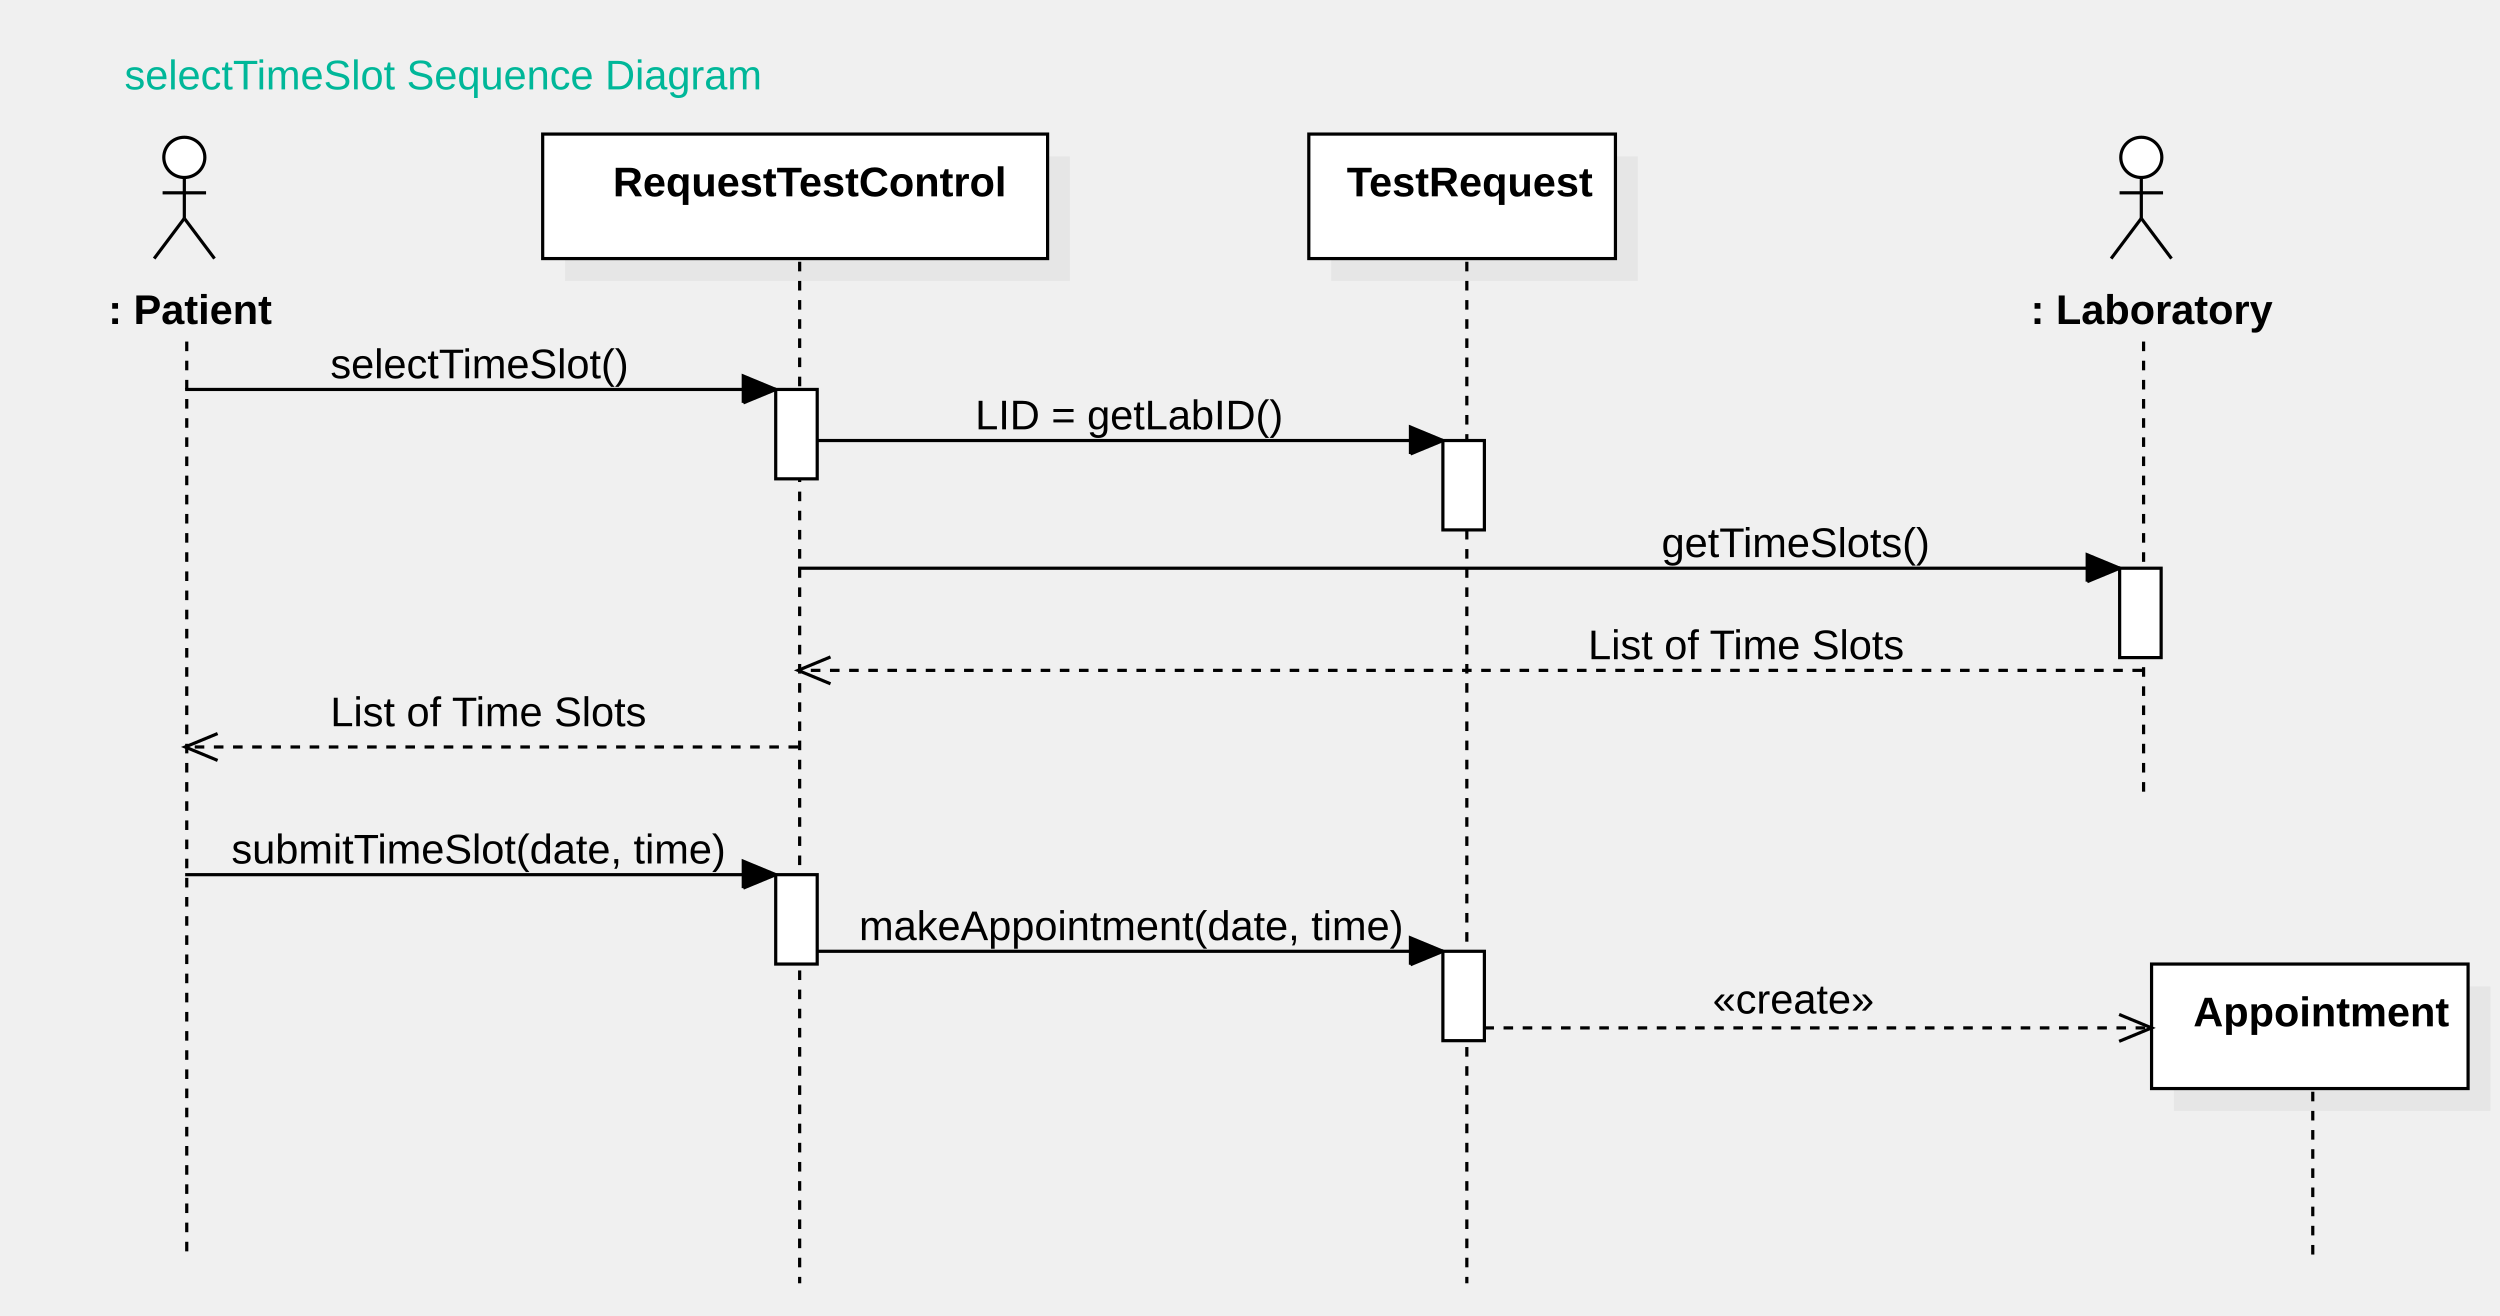
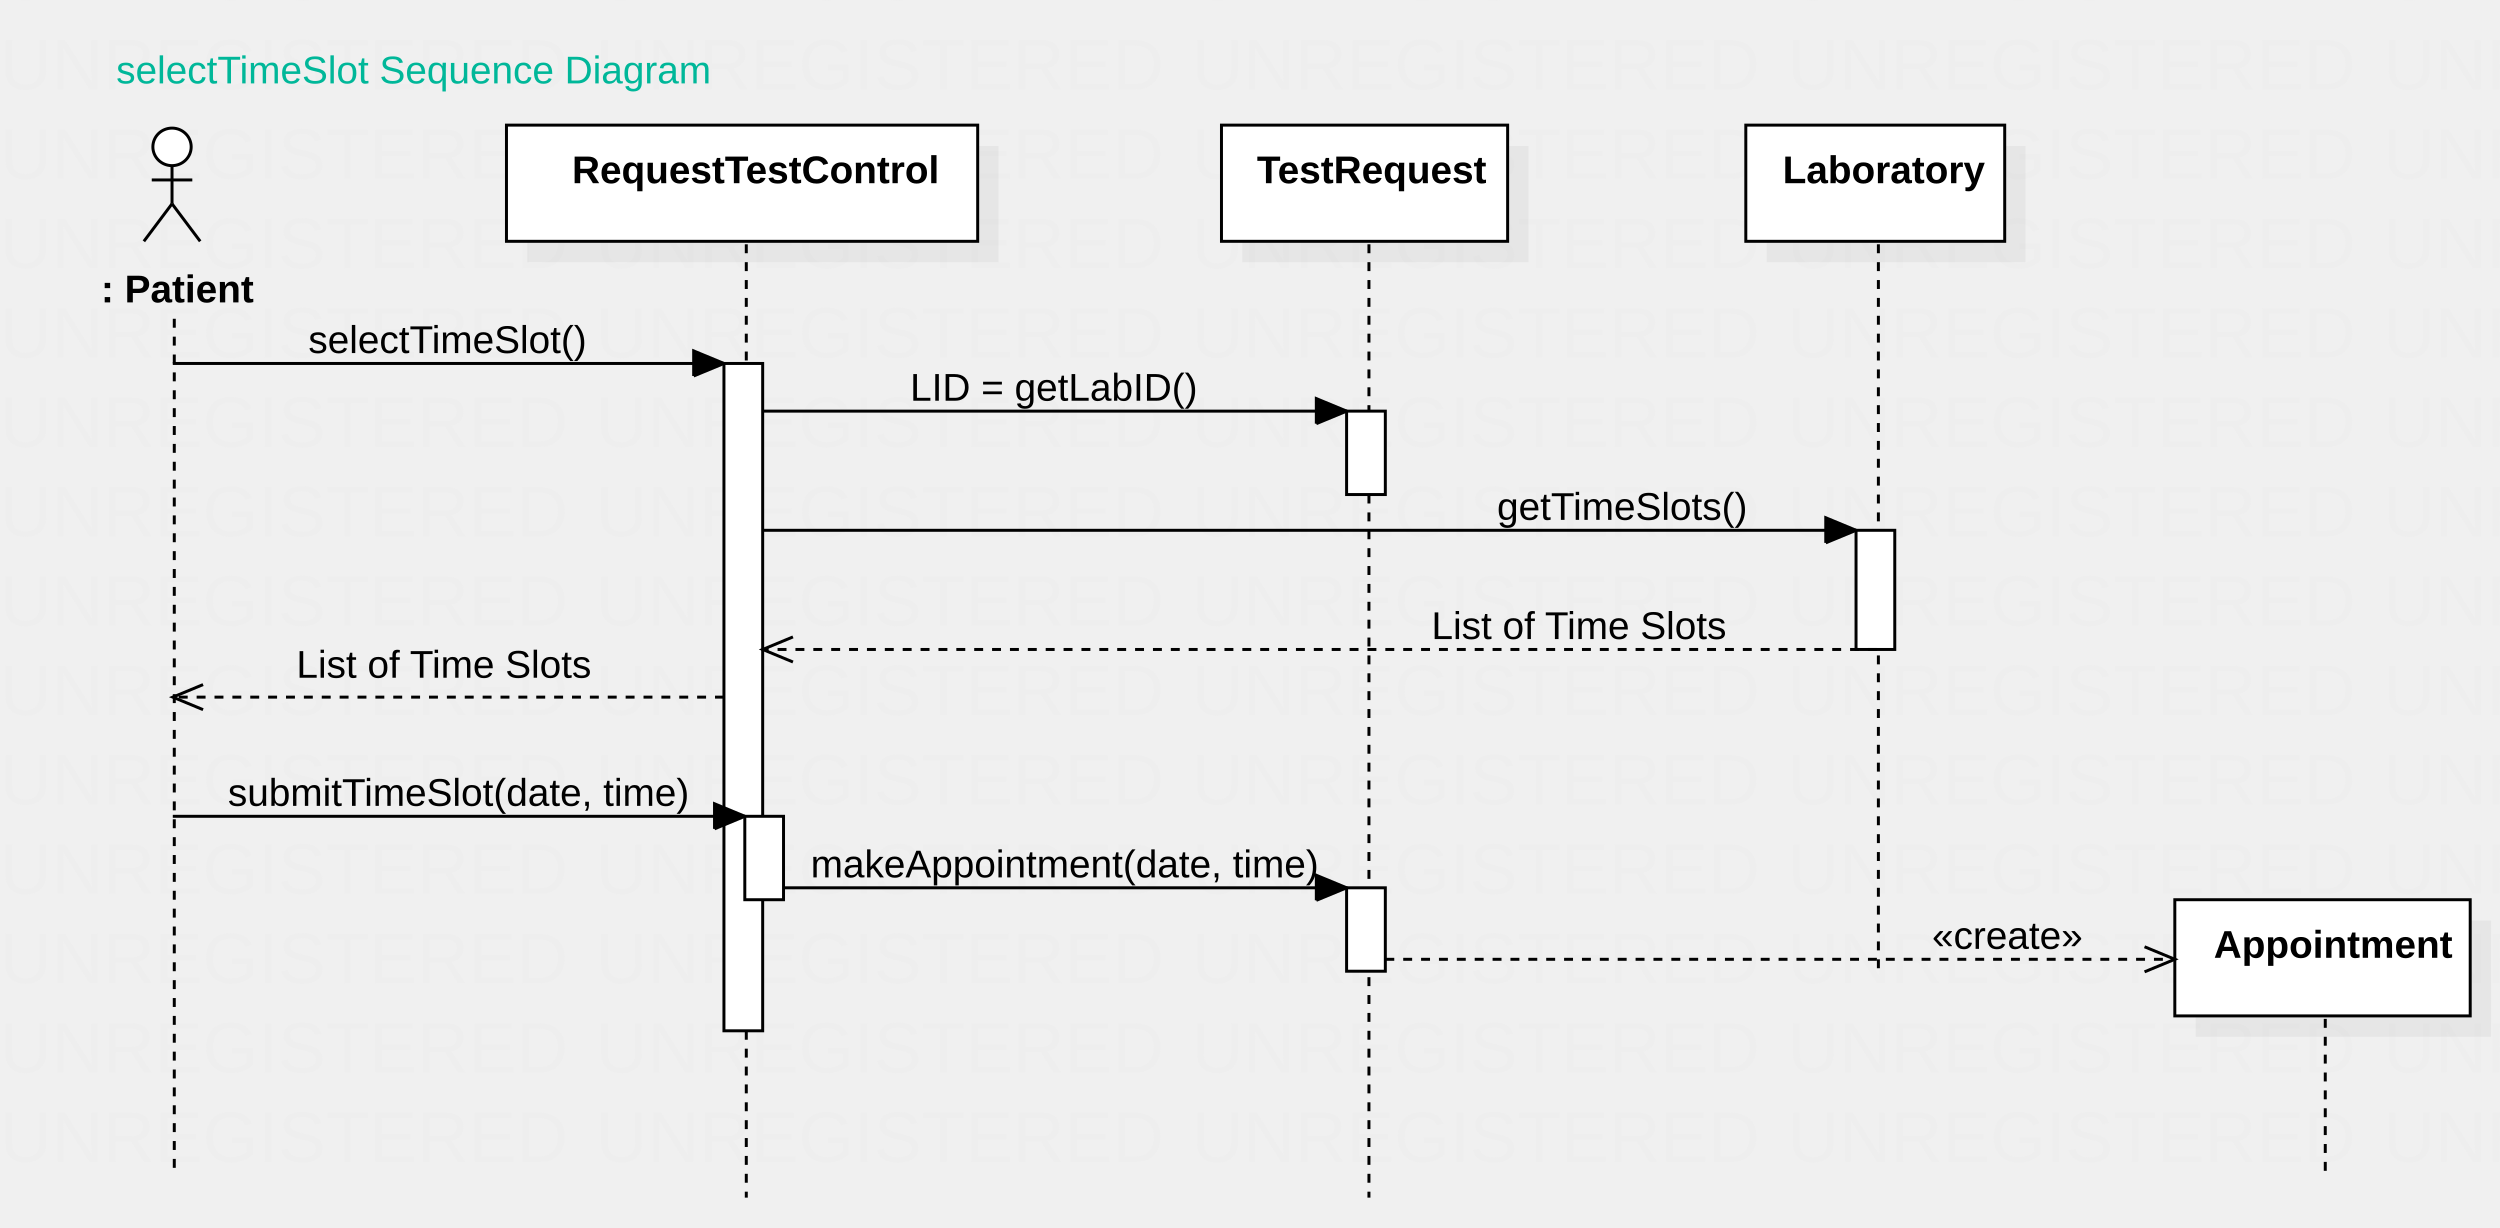
- <svg xmlns="http://www.w3.org/2000/svg" version="1.1" width="783.152" height="412">
+ <svg xmlns="http://www.w3.org/2000/svg" version="1.1" width="839.152" height="412">
  <defs />
  <g>
-     <text fill="#eeeeee" stroke="none" font-family="Arial" font-size="24px" font-style="normal" font-weight="normal" text-decoration="none" x="0" y="0" />
-     <text fill="#eeeeee" stroke="none" font-family="Arial" font-size="24px" font-style="normal" font-weight="normal" text-decoration="none" x="0" y="30" />
-     <text fill="#eeeeee" stroke="none" font-family="Arial" font-size="24px" font-style="normal" font-weight="normal" text-decoration="none" x="0" y="60" />
-     <text fill="#eeeeee" stroke="none" font-family="Arial" font-size="24px" font-style="normal" font-weight="normal" text-decoration="none" x="0" y="90" />
-     <text fill="#eeeeee" stroke="none" font-family="Arial" font-size="24px" font-style="normal" font-weight="normal" text-decoration="none" x="0" y="120" />
-     <text fill="#eeeeee" stroke="none" font-family="Arial" font-size="24px" font-style="normal" font-weight="normal" text-decoration="none" x="0" y="150" />
-     <text fill="#eeeeee" stroke="none" font-family="Arial" font-size="24px" font-style="normal" font-weight="normal" text-decoration="none" x="0" y="180" />
-     <text fill="#eeeeee" stroke="none" font-family="Arial" font-size="24px" font-style="normal" font-weight="normal" text-decoration="none" x="0" y="210" />
-     <text fill="#eeeeee" stroke="none" font-family="Arial" font-size="24px" font-style="normal" font-weight="normal" text-decoration="none" x="0" y="240" />
-     <text fill="#eeeeee" stroke="none" font-family="Arial" font-size="24px" font-style="normal" font-weight="normal" text-decoration="none" x="0" y="270" />
-     <text fill="#eeeeee" stroke="none" font-family="Arial" font-size="24px" font-style="normal" font-weight="normal" text-decoration="none" x="0" y="300" />
-     <text fill="#eeeeee" stroke="none" font-family="Arial" font-size="24px" font-style="normal" font-weight="normal" text-decoration="none" x="0" y="330" />
-     <text fill="#eeeeee" stroke="none" font-family="Arial" font-size="24px" font-style="normal" font-weight="normal" text-decoration="none" x="0" y="360" />
-     <text fill="#eeeeee" stroke="none" font-family="Arial" font-size="24px" font-style="normal" font-weight="normal" text-decoration="none" x="0" y="390" />
-     <text fill="#eeeeee" stroke="none" font-family="Arial" font-size="24px" font-style="normal" font-weight="normal" text-decoration="none" x="200" y="0" />
-     <text fill="#eeeeee" stroke="none" font-family="Arial" font-size="24px" font-style="normal" font-weight="normal" text-decoration="none" x="200" y="30" />
-     <text fill="#eeeeee" stroke="none" font-family="Arial" font-size="24px" font-style="normal" font-weight="normal" text-decoration="none" x="200" y="60" />
-     <text fill="#eeeeee" stroke="none" font-family="Arial" font-size="24px" font-style="normal" font-weight="normal" text-decoration="none" x="200" y="90" />
-     <text fill="#eeeeee" stroke="none" font-family="Arial" font-size="24px" font-style="normal" font-weight="normal" text-decoration="none" x="200" y="120" />
-     <text fill="#eeeeee" stroke="none" font-family="Arial" font-size="24px" font-style="normal" font-weight="normal" text-decoration="none" x="200" y="150" />
-     <text fill="#eeeeee" stroke="none" font-family="Arial" font-size="24px" font-style="normal" font-weight="normal" text-decoration="none" x="200" y="180" />
-     <text fill="#eeeeee" stroke="none" font-family="Arial" font-size="24px" font-style="normal" font-weight="normal" text-decoration="none" x="200" y="210" />
-     <text fill="#eeeeee" stroke="none" font-family="Arial" font-size="24px" font-style="normal" font-weight="normal" text-decoration="none" x="200" y="240" />
-     <text fill="#eeeeee" stroke="none" font-family="Arial" font-size="24px" font-style="normal" font-weight="normal" text-decoration="none" x="200" y="270" />
-     <text fill="#eeeeee" stroke="none" font-family="Arial" font-size="24px" font-style="normal" font-weight="normal" text-decoration="none" x="200" y="300" />
-     <text fill="#eeeeee" stroke="none" font-family="Arial" font-size="24px" font-style="normal" font-weight="normal" text-decoration="none" x="200" y="330" />
-     <text fill="#eeeeee" stroke="none" font-family="Arial" font-size="24px" font-style="normal" font-weight="normal" text-decoration="none" x="200" y="360" />
-     <text fill="#eeeeee" stroke="none" font-family="Arial" font-size="24px" font-style="normal" font-weight="normal" text-decoration="none" x="200" y="390" />
-     <text fill="#eeeeee" stroke="none" font-family="Arial" font-size="24px" font-style="normal" font-weight="normal" text-decoration="none" x="400" y="0" />
-     <text fill="#eeeeee" stroke="none" font-family="Arial" font-size="24px" font-style="normal" font-weight="normal" text-decoration="none" x="400" y="30" />
-     <text fill="#eeeeee" stroke="none" font-family="Arial" font-size="24px" font-style="normal" font-weight="normal" text-decoration="none" x="400" y="60" />
-     <text fill="#eeeeee" stroke="none" font-family="Arial" font-size="24px" font-style="normal" font-weight="normal" text-decoration="none" x="400" y="90" />
-     <text fill="#eeeeee" stroke="none" font-family="Arial" font-size="24px" font-style="normal" font-weight="normal" text-decoration="none" x="400" y="120" />
-     <text fill="#eeeeee" stroke="none" font-family="Arial" font-size="24px" font-style="normal" font-weight="normal" text-decoration="none" x="400" y="150" />
-     <text fill="#eeeeee" stroke="none" font-family="Arial" font-size="24px" font-style="normal" font-weight="normal" text-decoration="none" x="400" y="180" />
-     <text fill="#eeeeee" stroke="none" font-family="Arial" font-size="24px" font-style="normal" font-weight="normal" text-decoration="none" x="400" y="210" />
-     <text fill="#eeeeee" stroke="none" font-family="Arial" font-size="24px" font-style="normal" font-weight="normal" text-decoration="none" x="400" y="240" />
-     <text fill="#eeeeee" stroke="none" font-family="Arial" font-size="24px" font-style="normal" font-weight="normal" text-decoration="none" x="400" y="270" />
-     <text fill="#eeeeee" stroke="none" font-family="Arial" font-size="24px" font-style="normal" font-weight="normal" text-decoration="none" x="400" y="300" />
-     <text fill="#eeeeee" stroke="none" font-family="Arial" font-size="24px" font-style="normal" font-weight="normal" text-decoration="none" x="400" y="330" />
-     <text fill="#eeeeee" stroke="none" font-family="Arial" font-size="24px" font-style="normal" font-weight="normal" text-decoration="none" x="400" y="360" />
-     <text fill="#eeeeee" stroke="none" font-family="Arial" font-size="24px" font-style="normal" font-weight="normal" text-decoration="none" x="400" y="390" />
-     <text fill="#eeeeee" stroke="none" font-family="Arial" font-size="24px" font-style="normal" font-weight="normal" text-decoration="none" x="600" y="0" />
-     <text fill="#eeeeee" stroke="none" font-family="Arial" font-size="24px" font-style="normal" font-weight="normal" text-decoration="none" x="600" y="30" />
-     <text fill="#eeeeee" stroke="none" font-family="Arial" font-size="24px" font-style="normal" font-weight="normal" text-decoration="none" x="600" y="60" />
-     <text fill="#eeeeee" stroke="none" font-family="Arial" font-size="24px" font-style="normal" font-weight="normal" text-decoration="none" x="600" y="90" />
-     <text fill="#eeeeee" stroke="none" font-family="Arial" font-size="24px" font-style="normal" font-weight="normal" text-decoration="none" x="600" y="120" />
-     <text fill="#eeeeee" stroke="none" font-family="Arial" font-size="24px" font-style="normal" font-weight="normal" text-decoration="none" x="600" y="150" />
-     <text fill="#eeeeee" stroke="none" font-family="Arial" font-size="24px" font-style="normal" font-weight="normal" text-decoration="none" x="600" y="180" />
-     <text fill="#eeeeee" stroke="none" font-family="Arial" font-size="24px" font-style="normal" font-weight="normal" text-decoration="none" x="600" y="210" />
-     <text fill="#eeeeee" stroke="none" font-family="Arial" font-size="24px" font-style="normal" font-weight="normal" text-decoration="none" x="600" y="240" />
-     <text fill="#eeeeee" stroke="none" font-family="Arial" font-size="24px" font-style="normal" font-weight="normal" text-decoration="none" x="600" y="270" />
-     <text fill="#eeeeee" stroke="none" font-family="Arial" font-size="24px" font-style="normal" font-weight="normal" text-decoration="none" x="600" y="300" />
-     <text fill="#eeeeee" stroke="none" font-family="Arial" font-size="24px" font-style="normal" font-weight="normal" text-decoration="none" x="600" y="330" />
-     <text fill="#eeeeee" stroke="none" font-family="Arial" font-size="24px" font-style="normal" font-weight="normal" text-decoration="none" x="600" y="360" />
-     <text fill="#eeeeee" stroke="none" font-family="Arial" font-size="24px" font-style="normal" font-weight="normal" text-decoration="none" x="600" y="390" />
+     <text fill="#eeeeee" stroke="none" font-family="Arial" font-size="24px" font-style="normal" font-weight="normal" text-decoration="none" x="0" y="0">UNREGISTERED</text>
+     <text fill="#eeeeee" stroke="none" font-family="Arial" font-size="24px" font-style="normal" font-weight="normal" text-decoration="none" x="0" y="30">UNREGISTERED</text>
+     <text fill="#eeeeee" stroke="none" font-family="Arial" font-size="24px" font-style="normal" font-weight="normal" text-decoration="none" x="0" y="60">UNREGISTERED</text>
+     <text fill="#eeeeee" stroke="none" font-family="Arial" font-size="24px" font-style="normal" font-weight="normal" text-decoration="none" x="0" y="90">UNREGISTERED</text>
+     <text fill="#eeeeee" stroke="none" font-family="Arial" font-size="24px" font-style="normal" font-weight="normal" text-decoration="none" x="0" y="120">UNREGISTERED</text>
+     <text fill="#eeeeee" stroke="none" font-family="Arial" font-size="24px" font-style="normal" font-weight="normal" text-decoration="none" x="0" y="150">UNREGISTERED</text>
+     <text fill="#eeeeee" stroke="none" font-family="Arial" font-size="24px" font-style="normal" font-weight="normal" text-decoration="none" x="0" y="180">UNREGISTERED</text>
+     <text fill="#eeeeee" stroke="none" font-family="Arial" font-size="24px" font-style="normal" font-weight="normal" text-decoration="none" x="0" y="210">UNREGISTERED</text>
+     <text fill="#eeeeee" stroke="none" font-family="Arial" font-size="24px" font-style="normal" font-weight="normal" text-decoration="none" x="0" y="240">UNREGISTERED</text>
+     <text fill="#eeeeee" stroke="none" font-family="Arial" font-size="24px" font-style="normal" font-weight="normal" text-decoration="none" x="0" y="270">UNREGISTERED</text>
+     <text fill="#eeeeee" stroke="none" font-family="Arial" font-size="24px" font-style="normal" font-weight="normal" text-decoration="none" x="0" y="300">UNREGISTERED</text>
+     <text fill="#eeeeee" stroke="none" font-family="Arial" font-size="24px" font-style="normal" font-weight="normal" text-decoration="none" x="0" y="330">UNREGISTERED</text>
+     <text fill="#eeeeee" stroke="none" font-family="Arial" font-size="24px" font-style="normal" font-weight="normal" text-decoration="none" x="0" y="360">UNREGISTERED</text>
+     <text fill="#eeeeee" stroke="none" font-family="Arial" font-size="24px" font-style="normal" font-weight="normal" text-decoration="none" x="0" y="390">UNREGISTERED</text>
+     <text fill="#eeeeee" stroke="none" font-family="Arial" font-size="24px" font-style="normal" font-weight="normal" text-decoration="none" x="200" y="0">UNREGISTERED</text>
+     <text fill="#eeeeee" stroke="none" font-family="Arial" font-size="24px" font-style="normal" font-weight="normal" text-decoration="none" x="200" y="30">UNREGISTERED</text>
+     <text fill="#eeeeee" stroke="none" font-family="Arial" font-size="24px" font-style="normal" font-weight="normal" text-decoration="none" x="200" y="60">UNREGISTERED</text>
+     <text fill="#eeeeee" stroke="none" font-family="Arial" font-size="24px" font-style="normal" font-weight="normal" text-decoration="none" x="200" y="90">UNREGISTERED</text>
+     <text fill="#eeeeee" stroke="none" font-family="Arial" font-size="24px" font-style="normal" font-weight="normal" text-decoration="none" x="200" y="120">UNREGISTERED</text>
+     <text fill="#eeeeee" stroke="none" font-family="Arial" font-size="24px" font-style="normal" font-weight="normal" text-decoration="none" x="200" y="150">UNREGISTERED</text>
+     <text fill="#eeeeee" stroke="none" font-family="Arial" font-size="24px" font-style="normal" font-weight="normal" text-decoration="none" x="200" y="180">UNREGISTERED</text>
+     <text fill="#eeeeee" stroke="none" font-family="Arial" font-size="24px" font-style="normal" font-weight="normal" text-decoration="none" x="200" y="210">UNREGISTERED</text>
+     <text fill="#eeeeee" stroke="none" font-family="Arial" font-size="24px" font-style="normal" font-weight="normal" text-decoration="none" x="200" y="240">UNREGISTERED</text>
+     <text fill="#eeeeee" stroke="none" font-family="Arial" font-size="24px" font-style="normal" font-weight="normal" text-decoration="none" x="200" y="270">UNREGISTERED</text>
+     <text fill="#eeeeee" stroke="none" font-family="Arial" font-size="24px" font-style="normal" font-weight="normal" text-decoration="none" x="200" y="300">UNREGISTERED</text>
+     <text fill="#eeeeee" stroke="none" font-family="Arial" font-size="24px" font-style="normal" font-weight="normal" text-decoration="none" x="200" y="330">UNREGISTERED</text>
+     <text fill="#eeeeee" stroke="none" font-family="Arial" font-size="24px" font-style="normal" font-weight="normal" text-decoration="none" x="200" y="360">UNREGISTERED</text>
+     <text fill="#eeeeee" stroke="none" font-family="Arial" font-size="24px" font-style="normal" font-weight="normal" text-decoration="none" x="200" y="390">UNREGISTERED</text>
+     <text fill="#eeeeee" stroke="none" font-family="Arial" font-size="24px" font-style="normal" font-weight="normal" text-decoration="none" x="400" y="0">UNREGISTERED</text>
+     <text fill="#eeeeee" stroke="none" font-family="Arial" font-size="24px" font-style="normal" font-weight="normal" text-decoration="none" x="400" y="30">UNREGISTERED</text>
+     <text fill="#eeeeee" stroke="none" font-family="Arial" font-size="24px" font-style="normal" font-weight="normal" text-decoration="none" x="400" y="60">UNREGISTERED</text>
+     <text fill="#eeeeee" stroke="none" font-family="Arial" font-size="24px" font-style="normal" font-weight="normal" text-decoration="none" x="400" y="90">UNREGISTERED</text>
+     <text fill="#eeeeee" stroke="none" font-family="Arial" font-size="24px" font-style="normal" font-weight="normal" text-decoration="none" x="400" y="120">UNREGISTERED</text>
+     <text fill="#eeeeee" stroke="none" font-family="Arial" font-size="24px" font-style="normal" font-weight="normal" text-decoration="none" x="400" y="150">UNREGISTERED</text>
+     <text fill="#eeeeee" stroke="none" font-family="Arial" font-size="24px" font-style="normal" font-weight="normal" text-decoration="none" x="400" y="180">UNREGISTERED</text>
+     <text fill="#eeeeee" stroke="none" font-family="Arial" font-size="24px" font-style="normal" font-weight="normal" text-decoration="none" x="400" y="210">UNREGISTERED</text>
+     <text fill="#eeeeee" stroke="none" font-family="Arial" font-size="24px" font-style="normal" font-weight="normal" text-decoration="none" x="400" y="240">UNREGISTERED</text>
+     <text fill="#eeeeee" stroke="none" font-family="Arial" font-size="24px" font-style="normal" font-weight="normal" text-decoration="none" x="400" y="270">UNREGISTERED</text>
+     <text fill="#eeeeee" stroke="none" font-family="Arial" font-size="24px" font-style="normal" font-weight="normal" text-decoration="none" x="400" y="300">UNREGISTERED</text>
+     <text fill="#eeeeee" stroke="none" font-family="Arial" font-size="24px" font-style="normal" font-weight="normal" text-decoration="none" x="400" y="330">UNREGISTERED</text>
+     <text fill="#eeeeee" stroke="none" font-family="Arial" font-size="24px" font-style="normal" font-weight="normal" text-decoration="none" x="400" y="360">UNREGISTERED</text>
+     <text fill="#eeeeee" stroke="none" font-family="Arial" font-size="24px" font-style="normal" font-weight="normal" text-decoration="none" x="400" y="390">UNREGISTERED</text>
+     <text fill="#eeeeee" stroke="none" font-family="Arial" font-size="24px" font-style="normal" font-weight="normal" text-decoration="none" x="600" y="0">UNREGISTERED</text>
+     <text fill="#eeeeee" stroke="none" font-family="Arial" font-size="24px" font-style="normal" font-weight="normal" text-decoration="none" x="600" y="30">UNREGISTERED</text>
+     <text fill="#eeeeee" stroke="none" font-family="Arial" font-size="24px" font-style="normal" font-weight="normal" text-decoration="none" x="600" y="60">UNREGISTERED</text>
+     <text fill="#eeeeee" stroke="none" font-family="Arial" font-size="24px" font-style="normal" font-weight="normal" text-decoration="none" x="600" y="90">UNREGISTERED</text>
+     <text fill="#eeeeee" stroke="none" font-family="Arial" font-size="24px" font-style="normal" font-weight="normal" text-decoration="none" x="600" y="120">UNREGISTERED</text>
+     <text fill="#eeeeee" stroke="none" font-family="Arial" font-size="24px" font-style="normal" font-weight="normal" text-decoration="none" x="600" y="150">UNREGISTERED</text>
+     <text fill="#eeeeee" stroke="none" font-family="Arial" font-size="24px" font-style="normal" font-weight="normal" text-decoration="none" x="600" y="180">UNREGISTERED</text>
+     <text fill="#eeeeee" stroke="none" font-family="Arial" font-size="24px" font-style="normal" font-weight="normal" text-decoration="none" x="600" y="210">UNREGISTERED</text>
+     <text fill="#eeeeee" stroke="none" font-family="Arial" font-size="24px" font-style="normal" font-weight="normal" text-decoration="none" x="600" y="240">UNREGISTERED</text>
+     <text fill="#eeeeee" stroke="none" font-family="Arial" font-size="24px" font-style="normal" font-weight="normal" text-decoration="none" x="600" y="270">UNREGISTERED</text>
+     <text fill="#eeeeee" stroke="none" font-family="Arial" font-size="24px" font-style="normal" font-weight="normal" text-decoration="none" x="600" y="300">UNREGISTERED</text>
+     <text fill="#eeeeee" stroke="none" font-family="Arial" font-size="24px" font-style="normal" font-weight="normal" text-decoration="none" x="600" y="330">UNREGISTERED</text>
+     <text fill="#eeeeee" stroke="none" font-family="Arial" font-size="24px" font-style="normal" font-weight="normal" text-decoration="none" x="600" y="360">UNREGISTERED</text>
+     <text fill="#eeeeee" stroke="none" font-family="Arial" font-size="24px" font-style="normal" font-weight="normal" text-decoration="none" x="600" y="390">UNREGISTERED</text>
+     <text fill="#eeeeee" stroke="none" font-family="Arial" font-size="24px" font-style="normal" font-weight="normal" text-decoration="none" x="800" y="0">UNREGISTERED</text>
+     <text fill="#eeeeee" stroke="none" font-family="Arial" font-size="24px" font-style="normal" font-weight="normal" text-decoration="none" x="800" y="30">UNREGISTERED</text>
+     <text fill="#eeeeee" stroke="none" font-family="Arial" font-size="24px" font-style="normal" font-weight="normal" text-decoration="none" x="800" y="60">UNREGISTERED</text>
+     <text fill="#eeeeee" stroke="none" font-family="Arial" font-size="24px" font-style="normal" font-weight="normal" text-decoration="none" x="800" y="90">UNREGISTERED</text>
+     <text fill="#eeeeee" stroke="none" font-family="Arial" font-size="24px" font-style="normal" font-weight="normal" text-decoration="none" x="800" y="120">UNREGISTERED</text>
+     <text fill="#eeeeee" stroke="none" font-family="Arial" font-size="24px" font-style="normal" font-weight="normal" text-decoration="none" x="800" y="150">UNREGISTERED</text>
+     <text fill="#eeeeee" stroke="none" font-family="Arial" font-size="24px" font-style="normal" font-weight="normal" text-decoration="none" x="800" y="180">UNREGISTERED</text>
+     <text fill="#eeeeee" stroke="none" font-family="Arial" font-size="24px" font-style="normal" font-weight="normal" text-decoration="none" x="800" y="210">UNREGISTERED</text>
+     <text fill="#eeeeee" stroke="none" font-family="Arial" font-size="24px" font-style="normal" font-weight="normal" text-decoration="none" x="800" y="240">UNREGISTERED</text>
+     <text fill="#eeeeee" stroke="none" font-family="Arial" font-size="24px" font-style="normal" font-weight="normal" text-decoration="none" x="800" y="270">UNREGISTERED</text>
+     <text fill="#eeeeee" stroke="none" font-family="Arial" font-size="24px" font-style="normal" font-weight="normal" text-decoration="none" x="800" y="300">UNREGISTERED</text>
+     <text fill="#eeeeee" stroke="none" font-family="Arial" font-size="24px" font-style="normal" font-weight="normal" text-decoration="none" x="800" y="330">UNREGISTERED</text>
+     <text fill="#eeeeee" stroke="none" font-family="Arial" font-size="24px" font-style="normal" font-weight="normal" text-decoration="none" x="800" y="360">UNREGISTERED</text>
+     <text fill="#eeeeee" stroke="none" font-family="Arial" font-size="24px" font-style="normal" font-weight="normal" text-decoration="none" x="800" y="390">UNREGISTERED</text>
    <g transform="translate(-190,2) scale(1,1)">
      <path fill="#ffffff" stroke="none" d="M 241.314 47.3 C 241.314 43.821 244.193 41 247.743 41 C 251.294 41 254.172 43.821 254.172 47.3 C 254.172 50.779 251.294 53.6 247.743 53.6 C 244.193 53.6 241.314 50.779 241.314 47.3 Z" />
    </g>
    <g transform="translate(-190,2) scale(1,1)">
      <path fill="none" stroke="#000000" d="M 241.314 47.3 C 241.314 43.821 244.193 41 247.743 41 C 251.294 41 254.172 43.821 254.172 47.3 C 254.172 50.779 251.294 53.6 247.743 53.6 C 244.193 53.6 241.314 50.779 241.314 47.3 Z" stroke-miterlimit="10" />
    </g>
    <g transform="translate(-190,2) scale(1,1)">
      <path fill="none" stroke="#000000" d="M 247.743 53.6 L 247.743 66.4" stroke-miterlimit="10" />
    </g>
    <g transform="translate(-190,2) scale(1,1)">
      <path fill="none" stroke="#000000" d="M 240.936 58.4 L 254.551 58.4" stroke-miterlimit="10" />
    </g>
    <g transform="translate(-190,2) scale(1,1)">
      <path fill="none" stroke="#000000" d="M 247.743 66.4 L 238.289 79" stroke-miterlimit="10" />
    </g>
    <g transform="translate(-190,2) scale(1,1)">
      <path fill="none" stroke="#000000" d="M 247.743 66.4 L 257.198 79" stroke-miterlimit="10" />
    </g>
    <g transform="translate(-190,2) scale(1,1)">
      <g>
        <path fill="none" stroke="none" />
        <text fill="#000000" stroke="none" font-family="Arial" font-size="13px" font-style="normal" font-weight="bold" text-decoration="none" x="223.895" y="99.5">: Patient</text>
      </g>
    </g>
    <g transform="translate(-190,2) scale(1,1)">
      <path fill="none" stroke="#000000" d="M 248.5 105 L 248.5 392" stroke-miterlimit="10" stroke-dasharray="3" />
    </g>
    <g transform="translate(-190,2) scale(1,1)">
      <rect fill="#C0C0C0" stroke="none" x="367" y="47" width="158.172" height="39" opacity="0.2" />
    </g>
    <g transform="translate(-190,2) scale(1,1)">
      <rect fill="#ffffff" stroke="none" x="360" y="40" width="158.172" height="39" />
    </g>
    <g transform="translate(-190,2) scale(1,1)">
      <path fill="none" stroke="#000000" d="M 360 40 L 518.172 40 L 518.172 79 L 360 79 L 360 40 Z Z" stroke-miterlimit="10" />
    </g>
    <g transform="translate(-190,2) scale(1,1)">
      <g>
        <path fill="none" stroke="none" />
        <text fill="#000000" stroke="none" font-family="Arial" font-size="13px" font-style="normal" font-weight="bold" text-decoration="none" x="382.002" y="59.5">RequestTestControl</text>
      </g>
    </g>
    <g transform="translate(-190,2) scale(1,1)">
      <path fill="none" stroke="#000000" d="M 440.5 80 L 440.5 400" stroke-miterlimit="10" stroke-dasharray="3" />
    </g>
    <g transform="translate(-190,2) scale(1,1)">
-       <rect fill="#C0C0C0" stroke="none" x="871" y="307" width="99.152" height="39" opacity="0.2" />
-     </g>
-     <g transform="translate(-190,2) scale(1,1)">
-       <rect fill="#ffffff" stroke="none" x="864" y="300" width="99.152" height="39" />
-     </g>
-     <g transform="translate(-190,2) scale(1,1)">
-       <path fill="none" stroke="#000000" d="M 864 300 L 963.152 300 L 963.152 339 L 864 339 L 864 300 Z Z" stroke-miterlimit="10" />
-     </g>
-     <g transform="translate(-190,2) scale(1,1)">
-       <g>
-         <path fill="none" stroke="none" />
-         <text fill="#000000" stroke="none" font-family="Arial" font-size="13px" font-style="normal" font-weight="bold" text-decoration="none" x="877.08" y="319.5">Appointment</text>
-       </g>
-     </g>
-     <g transform="translate(-190,2) scale(1,1)">
-       <path fill="none" stroke="#000000" d="M 914.5 340 L 914.5 392" stroke-miterlimit="10" stroke-dasharray="3" />
-     </g>
-     <g transform="translate(-190,2) scale(1,1)">
-       <path fill="#ffffff" stroke="none" d="M 854.36 47.3 C 854.36 43.821 857.238 41 860.789 41 C 864.34 41 867.218 43.821 867.218 47.3 C 867.218 50.779 864.34 53.6 860.789 53.6 C 857.238 53.6 854.36 50.779 854.36 47.3 Z" />
-     </g>
-     <g transform="translate(-190,2) scale(1,1)">
-       <path fill="none" stroke="#000000" d="M 854.36 47.3 C 854.36 43.821 857.238 41 860.789 41 C 864.34 41 867.218 43.821 867.218 47.3 C 867.218 50.779 864.34 53.6 860.789 53.6 C 857.238 53.6 854.36 50.779 854.36 47.3 Z" stroke-miterlimit="10" />
-     </g>
-     <g transform="translate(-190,2) scale(1,1)">
-       <path fill="none" stroke="#000000" d="M 860.789 53.6 L 860.789 66.4" stroke-miterlimit="10" />
-     </g>
-     <g transform="translate(-190,2) scale(1,1)">
-       <path fill="none" stroke="#000000" d="M 853.982 58.4 L 867.596 58.4" stroke-miterlimit="10" />
-     </g>
-     <g transform="translate(-190,2) scale(1,1)">
-       <path fill="none" stroke="#000000" d="M 860.789 66.4 L 851.335 79" stroke-miterlimit="10" />
-     </g>
-     <g transform="translate(-190,2) scale(1,1)">
-       <path fill="none" stroke="#000000" d="M 860.789 66.4 L 870.244 79" stroke-miterlimit="10" />
-     </g>
-     <g transform="translate(-190,2) scale(1,1)">
-       <g>
-         <path fill="none" stroke="none" />
-         <text fill="#000000" stroke="none" font-family="Arial" font-size="13px" font-style="normal" font-weight="bold" text-decoration="none" x="826.102" y="99.5">: Laboratory</text>
-       </g>
-     </g>
-     <g transform="translate(-190,2) scale(1,1)">
-       <path fill="none" stroke="#000000" d="M 861.5 105 L 861.5 248" stroke-miterlimit="10" stroke-dasharray="3" />
+       <rect fill="#C0C0C0" stroke="none" x="927" y="307" width="99.152" height="39" opacity="0.2" />
+     </g>
+     <g transform="translate(-190,2) scale(1,1)">
+       <rect fill="#ffffff" stroke="none" x="920" y="300" width="99.152" height="39" />
+     </g>
+     <g transform="translate(-190,2) scale(1,1)">
+       <path fill="none" stroke="#000000" d="M 920 300 L 1019.152 300 L 1019.152 339 L 920 339 L 920 300 Z Z" stroke-miterlimit="10" />
+     </g>
+     <g transform="translate(-190,2) scale(1,1)">
+       <g>
+         <path fill="none" stroke="none" />
+         <text fill="#000000" stroke="none" font-family="Arial" font-size="13px" font-style="normal" font-weight="bold" text-decoration="none" x="933.08" y="319.5">Appointment</text>
+       </g>
+     </g>
+     <g transform="translate(-190,2) scale(1,1)">
+       <path fill="none" stroke="#000000" d="M 970.5 340 L 970.5 392" stroke-miterlimit="10" stroke-dasharray="3" />
    </g>
    <g transform="translate(-190,2) scale(1,1)">
      <g>
        <path fill="none" stroke="none" />
        <text fill="#00b799" stroke="none" font-family="Arial" font-size="13px" font-style="normal" font-weight="normal" text-decoration="none" x="229" y="26">selectTimeSlot Sequence Diagram</text>
      </g>
    </g>
    <g transform="translate(-190,2) scale(1,1)">
      <rect fill="#C0C0C0" stroke="none" x="607" y="47" width="96.054" height="39" opacity="0.2" />
    </g>
    <g transform="translate(-190,2) scale(1,1)">
      <rect fill="#ffffff" stroke="none" x="600" y="40" width="96.054" height="39" />
    </g>
    <g transform="translate(-190,2) scale(1,1)">
      <path fill="none" stroke="#000000" d="M 600 40 L 696.054 40 L 696.054 79 L 600 79 L 600 40 Z Z" stroke-miterlimit="10" />
    </g>
    <g transform="translate(-190,2) scale(1,1)">
      <g>
        <path fill="none" stroke="none" />
        <text fill="#000000" stroke="none" font-family="Arial" font-size="13px" font-style="normal" font-weight="bold" text-decoration="none" x="611.896" y="59.5">TestRequest</text>
      </g>
    </g>
    <g transform="translate(-190,2) scale(1,1)">
      <path fill="none" stroke="#000000" d="M 649.5 80 L 649.5 400" stroke-miterlimit="10" stroke-dasharray="3" />
    </g>
    <g transform="translate(-190,2) scale(1,1)">
+       <rect fill="#C0C0C0" stroke="none" x="783" y="47" width="86.901" height="39" opacity="0.2" />
+     </g>
+     <g transform="translate(-190,2) scale(1,1)">
+       <rect fill="#ffffff" stroke="none" x="776" y="40" width="86.901" height="39" />
+     </g>
+     <g transform="translate(-190,2) scale(1,1)">
+       <path fill="none" stroke="#000000" d="M 776 40 L 862.901 40 L 862.901 79 L 776 79 L 776 40 Z Z" stroke-miterlimit="10" />
+     </g>
+     <g transform="translate(-190,2) scale(1,1)">
+       <g>
+         <path fill="none" stroke="none" />
+         <text fill="#000000" stroke="none" font-family="Arial" font-size="13px" font-style="normal" font-weight="bold" text-decoration="none" x="788.375" y="59.5">Laboratory</text>
+       </g>
+     </g>
+     <g transform="translate(-190,2) scale(1,1)">
+       <path fill="none" stroke="#000000" d="M 820.5 80 L 820.5 323" stroke-miterlimit="10" stroke-dasharray="3" />
+     </g>
+     <g transform="translate(-190,2) scale(1,1)">
      <path fill="none" stroke="#000000" d="M 248 120 L 433 120" stroke-miterlimit="10" />
    </g>
    <g transform="translate(-190,2) scale(1,1)">
      <path fill="#000000" stroke="none" d="M 422.837 124.21 L 433 120 L 422.837 115.79" />
    </g>
    <g transform="translate(-190,2) scale(1,1)">
      <path fill="none" stroke="#000000" d="M 422.837 124.21 L 433 120 L 422.837 115.79 L 422.837 124.21" stroke-miterlimit="10" />
    </g>
    <g transform="translate(-190,2) scale(1,1)">
      <g>
        <path fill="none" stroke="none" />
        <text fill="#000000" stroke="none" font-family="Arial" font-size="13px" font-style="normal" font-weight="normal" text-decoration="none" x="293.5" y="116.5">selectTimeSlot()</text>
      </g>
    </g>
    <g transform="translate(-190,2) scale(1,1)">
-       <rect fill="#ffffff" stroke="none" x="433" y="120" width="13" height="28" />
-     </g>
-     <g transform="translate(-190,2) scale(1,1)">
-       <path fill="none" stroke="#000000" d="M 433 120 L 446 120 L 446 148 L 433 148 L 433 120 Z Z" stroke-miterlimit="10" />
+       <rect fill="#ffffff" stroke="none" x="433" y="120" width="13" height="224" />
+     </g>
+     <g transform="translate(-190,2) scale(1,1)">
+       <path fill="none" stroke="#000000" d="M 433 120 L 446 120 L 446 344 L 433 344 L 433 120 Z Z" stroke-miterlimit="10" />
    </g>
    <g transform="translate(-190,2) scale(1,1)">
      <path fill="none" stroke="#000000" d="M 446 136 L 642 136" stroke-miterlimit="10" />
    </g>
    <g transform="translate(-190,2) scale(1,1)">
      <path fill="#000000" stroke="none" d="M 631.837 140.21 L 642 136 L 631.837 131.79" />
    </g>
    <g transform="translate(-190,2) scale(1,1)">
      <path fill="none" stroke="#000000" d="M 631.837 140.21 L 642 136 L 631.837 131.79 L 631.837 140.21" stroke-miterlimit="10" />
    </g>
    <g transform="translate(-190,2) scale(1,1)">
      <g>
        <path fill="none" stroke="none" />
        <text fill="#000000" stroke="none" font-family="Arial" font-size="13px" font-style="normal" font-weight="normal" text-decoration="none" x="495.5" y="132.5">LID = getLabID()</text>
      </g>
    </g>
    <g transform="translate(-190,2) scale(1,1)">
      <rect fill="#ffffff" stroke="none" x="642" y="136" width="13" height="28" />
    </g>
    <g transform="translate(-190,2) scale(1,1)">
      <path fill="none" stroke="#000000" d="M 642 136 L 655 136 L 655 164 L 642 164 L 642 136 Z Z" stroke-miterlimit="10" />
    </g>
    <g transform="translate(-190,2) scale(1,1)">
-       <path fill="none" stroke="#000000" d="M 440 176 L 854 176" stroke-miterlimit="10" />
-     </g>
-     <g transform="translate(-190,2) scale(1,1)">
-       <path fill="#000000" stroke="none" d="M 843.837 180.21 L 854 176 L 843.837 171.79" />
-     </g>
-     <g transform="translate(-190,2) scale(1,1)">
-       <path fill="none" stroke="#000000" d="M 843.837 180.21 L 854 176 L 843.837 171.79 L 843.837 180.21" stroke-miterlimit="10" />
-     </g>
-     <g transform="translate(-190,2) scale(1,1)">
-       <g>
-         <path fill="none" stroke="none" />
-         <text fill="#000000" stroke="none" font-family="Arial" font-size="13px" font-style="normal" font-weight="normal" text-decoration="none" x="710.5" y="172.5">getTimeSlots()</text>
-       </g>
-     </g>
-     <g transform="translate(-190,2) scale(1,1)">
-       <rect fill="#ffffff" stroke="none" x="854" y="176" width="13" height="28" />
-     </g>
-     <g transform="translate(-190,2) scale(1,1)">
-       <path fill="none" stroke="#000000" d="M 854 176 L 867 176 L 867 204 L 854 204 L 854 176 Z Z" stroke-miterlimit="10" />
-     </g>
-     <g transform="translate(-190,2) scale(1,1)">
-       <path fill="none" stroke="#000000" d="M 861 208 L 440 208" stroke-miterlimit="10" stroke-dasharray="3" />
-     </g>
-     <g transform="translate(-190,2) scale(1,1)">
-       <path fill="none" stroke="#000000" d="M 450.163 203.79 L 440 208 L 450.163 212.21" stroke-miterlimit="10" />
-     </g>
-     <g transform="translate(-190,2) scale(1,1)">
-       <g>
-         <path fill="none" stroke="none" />
-         <text fill="#000000" stroke="none" font-family="Arial" font-size="13px" font-style="normal" font-weight="normal" text-decoration="none" x="687.5" y="204.5">List of Time Slots</text>
-       </g>
-     </g>
-     <g transform="translate(-190,2) scale(1,1)">
-       <path fill="none" stroke="#000000" d="M 440 232 L 248 232" stroke-miterlimit="10" stroke-dasharray="3" />
+       <path fill="none" stroke="#000000" d="M 446 176 L 813 176" stroke-miterlimit="10" />
+     </g>
+     <g transform="translate(-190,2) scale(1,1)">
+       <path fill="#000000" stroke="none" d="M 802.837 180.21 L 813 176 L 802.837 171.79" />
+     </g>
+     <g transform="translate(-190,2) scale(1,1)">
+       <path fill="none" stroke="#000000" d="M 802.837 180.21 L 813 176 L 802.837 171.79 L 802.837 180.21" stroke-miterlimit="10" />
+     </g>
+     <g transform="translate(-190,2) scale(1,1)">
+       <g>
+         <path fill="none" stroke="none" />
+         <text fill="#000000" stroke="none" font-family="Arial" font-size="13px" font-style="normal" font-weight="normal" text-decoration="none" x="692.5" y="172.5">getTimeSlots()</text>
+       </g>
+     </g>
+     <g transform="translate(-190,2) scale(1,1)">
+       <rect fill="#ffffff" stroke="none" x="813" y="176" width="13" height="40" />
+     </g>
+     <g transform="translate(-190,2) scale(1,1)">
+       <path fill="none" stroke="#000000" d="M 813 176 L 826 176 L 826 216 L 813 216 L 813 176 Z Z" stroke-miterlimit="10" />
+     </g>
+     <g transform="translate(-190,2) scale(1,1)">
+       <path fill="none" stroke="#000000" d="M 820 216 L 446 216" stroke-miterlimit="10" stroke-dasharray="3" />
+     </g>
+     <g transform="translate(-190,2) scale(1,1)">
+       <path fill="none" stroke="#000000" d="M 456.163 211.79 L 446 216 L 456.163 220.21" stroke-miterlimit="10" />
+     </g>
+     <g transform="translate(-190,2) scale(1,1)">
+       <g>
+         <path fill="none" stroke="none" />
+         <text fill="#000000" stroke="none" font-family="Arial" font-size="13px" font-style="normal" font-weight="normal" text-decoration="none" x="670.5" y="212.5">List of Time Slots</text>
+       </g>
+     </g>
+     <g transform="translate(-190,2) scale(1,1)">
+       <path fill="none" stroke="#000000" d="M 433 232 L 248 232" stroke-miterlimit="10" stroke-dasharray="3" />
    </g>
    <g transform="translate(-190,2) scale(1,1)">
      <path fill="none" stroke="#000000" d="M 258.163 227.79 L 248 232 L 258.163 236.21" stroke-miterlimit="10" />
    </g>
    <g transform="translate(-190,2) scale(1,1)">
      <g>
        <path fill="none" stroke="none" />
-         <text fill="#000000" stroke="none" font-family="Arial" font-size="13px" font-style="normal" font-weight="normal" text-decoration="none" x="293.5" y="225.5">List of Time Slots</text>
-       </g>
-     </g>
-     <g transform="translate(-190,2) scale(1,1)">
-       <path fill="none" stroke="#000000" d="M 248 272 L 433 272" stroke-miterlimit="10" />
-     </g>
-     <g transform="translate(-190,2) scale(1,1)">
-       <path fill="#000000" stroke="none" d="M 422.837 276.21 L 433 272 L 422.837 267.79" />
-     </g>
-     <g transform="translate(-190,2) scale(1,1)">
-       <path fill="none" stroke="#000000" d="M 422.837 276.21 L 433 272 L 422.837 267.79 L 422.837 276.21" stroke-miterlimit="10" />
-     </g>
-     <g transform="translate(-190,2) scale(1,1)">
-       <g>
-         <path fill="none" stroke="none" />
-         <text fill="#000000" stroke="none" font-family="Arial" font-size="13px" font-style="normal" font-weight="normal" text-decoration="none" x="262.5" y="268.5">submitTimeSlot(date, time)</text>
-       </g>
-     </g>
-     <g transform="translate(-190,2) scale(1,1)">
-       <rect fill="#ffffff" stroke="none" x="433" y="272" width="13" height="28" />
-     </g>
-     <g transform="translate(-190,2) scale(1,1)">
-       <path fill="none" stroke="#000000" d="M 433 272 L 446 272 L 446 300 L 433 300 L 433 272 Z Z" stroke-miterlimit="10" />
-     </g>
-     <g transform="translate(-190,2) scale(1,1)">
-       <path fill="none" stroke="#000000" d="M 446 296 L 642 296" stroke-miterlimit="10" />
+         <text fill="#000000" stroke="none" font-family="Arial" font-size="13px" font-style="normal" font-weight="normal" text-decoration="none" x="289.5" y="225.5">List of Time Slots</text>
+       </g>
+     </g>
+     <g transform="translate(-190,2) scale(1,1)">
+       <path fill="none" stroke="#000000" d="M 248 272 L 440 272" stroke-miterlimit="10" />
+     </g>
+     <g transform="translate(-190,2) scale(1,1)">
+       <path fill="#000000" stroke="none" d="M 429.837 276.21 L 440 272 L 429.837 267.79" />
+     </g>
+     <g transform="translate(-190,2) scale(1,1)">
+       <path fill="none" stroke="#000000" d="M 429.837 276.21 L 440 272 L 429.837 267.79 L 429.837 276.21" stroke-miterlimit="10" />
+     </g>
+     <g transform="translate(-190,2) scale(1,1)">
+       <g>
+         <path fill="none" stroke="none" />
+         <text fill="#000000" stroke="none" font-family="Arial" font-size="13px" font-style="normal" font-weight="normal" text-decoration="none" x="266.5" y="268.5">submitTimeSlot(date, time)</text>
+       </g>
+     </g>
+     <g transform="translate(-190,2) scale(1,1)">
+       <rect fill="#ffffff" stroke="none" x="440" y="272" width="13" height="28" />
+     </g>
+     <g transform="translate(-190,2) scale(1,1)">
+       <path fill="none" stroke="#000000" d="M 440 272 L 453 272 L 453 300 L 440 300 L 440 272 Z Z" stroke-miterlimit="10" />
+     </g>
+     <g transform="translate(-190,2) scale(1,1)">
+       <path fill="none" stroke="#000000" d="M 453 296 L 642 296" stroke-miterlimit="10" />
    </g>
    <g transform="translate(-190,2) scale(1,1)">
      <path fill="#000000" stroke="none" d="M 631.837 300.21 L 642 296 L 631.837 291.79" />
    </g>
    <g transform="translate(-190,2) scale(1,1)">
      <path fill="none" stroke="#000000" d="M 631.837 300.21 L 642 296 L 631.837 291.79 L 631.837 300.21" stroke-miterlimit="10" />
    </g>
    <g transform="translate(-190,2) scale(1,1)">
      <g>
        <path fill="none" stroke="none" />
-         <text fill="#000000" stroke="none" font-family="Arial" font-size="13px" font-style="normal" font-weight="normal" text-decoration="none" x="459.115" y="292.5">makeAppointment(date, time)</text>
+         <text fill="#000000" stroke="none" font-family="Arial" font-size="13px" font-style="normal" font-weight="normal" text-decoration="none" x="462.115" y="292.5">makeAppointment(date, time)</text>
      </g>
    </g>
    <g transform="translate(-190,2) scale(1,1)">
      <rect fill="#ffffff" stroke="none" x="642" y="296" width="13" height="28" />
    </g>
    <g transform="translate(-190,2) scale(1,1)">
      <path fill="none" stroke="#000000" d="M 642 296 L 655 296 L 655 324 L 642 324 L 642 296 Z Z" stroke-miterlimit="10" />
    </g>
    <g transform="translate(-190,2) scale(1,1)">
-       <path fill="none" stroke="#000000" d="M 655 320 L 864 320" stroke-miterlimit="10" stroke-dasharray="3" />
-     </g>
-     <g transform="translate(-190,2) scale(1,1)">
-       <path fill="none" stroke="#000000" d="M 853.837 324.21 L 864 320 L 853.837 315.79" stroke-miterlimit="10" />
-     </g>
-     <g transform="translate(-190,2) scale(1,1)">
-       <g>
-         <path fill="none" stroke="none" />
-         <text fill="#000000" stroke="none" font-family="Arial" font-size="13px" font-style="normal" font-weight="normal" text-decoration="none" x="726.5" y="315.5">«create»</text>
+       <path fill="none" stroke="#000000" d="M 655 320 L 920 320" stroke-miterlimit="10" stroke-dasharray="3" />
+     </g>
+     <g transform="translate(-190,2) scale(1,1)">
+       <path fill="none" stroke="#000000" d="M 909.837 324.21 L 920 320 L 909.837 315.79" stroke-miterlimit="10" />
+     </g>
+     <g transform="translate(-190,2) scale(1,1)">
+       <g>
+         <path fill="none" stroke="none" />
+         <text fill="#000000" stroke="none" font-family="Arial" font-size="13px" font-style="normal" font-weight="normal" text-decoration="none" x="838.5" y="316.5">«create»</text>
      </g>
    </g>
  </g>
</svg>
